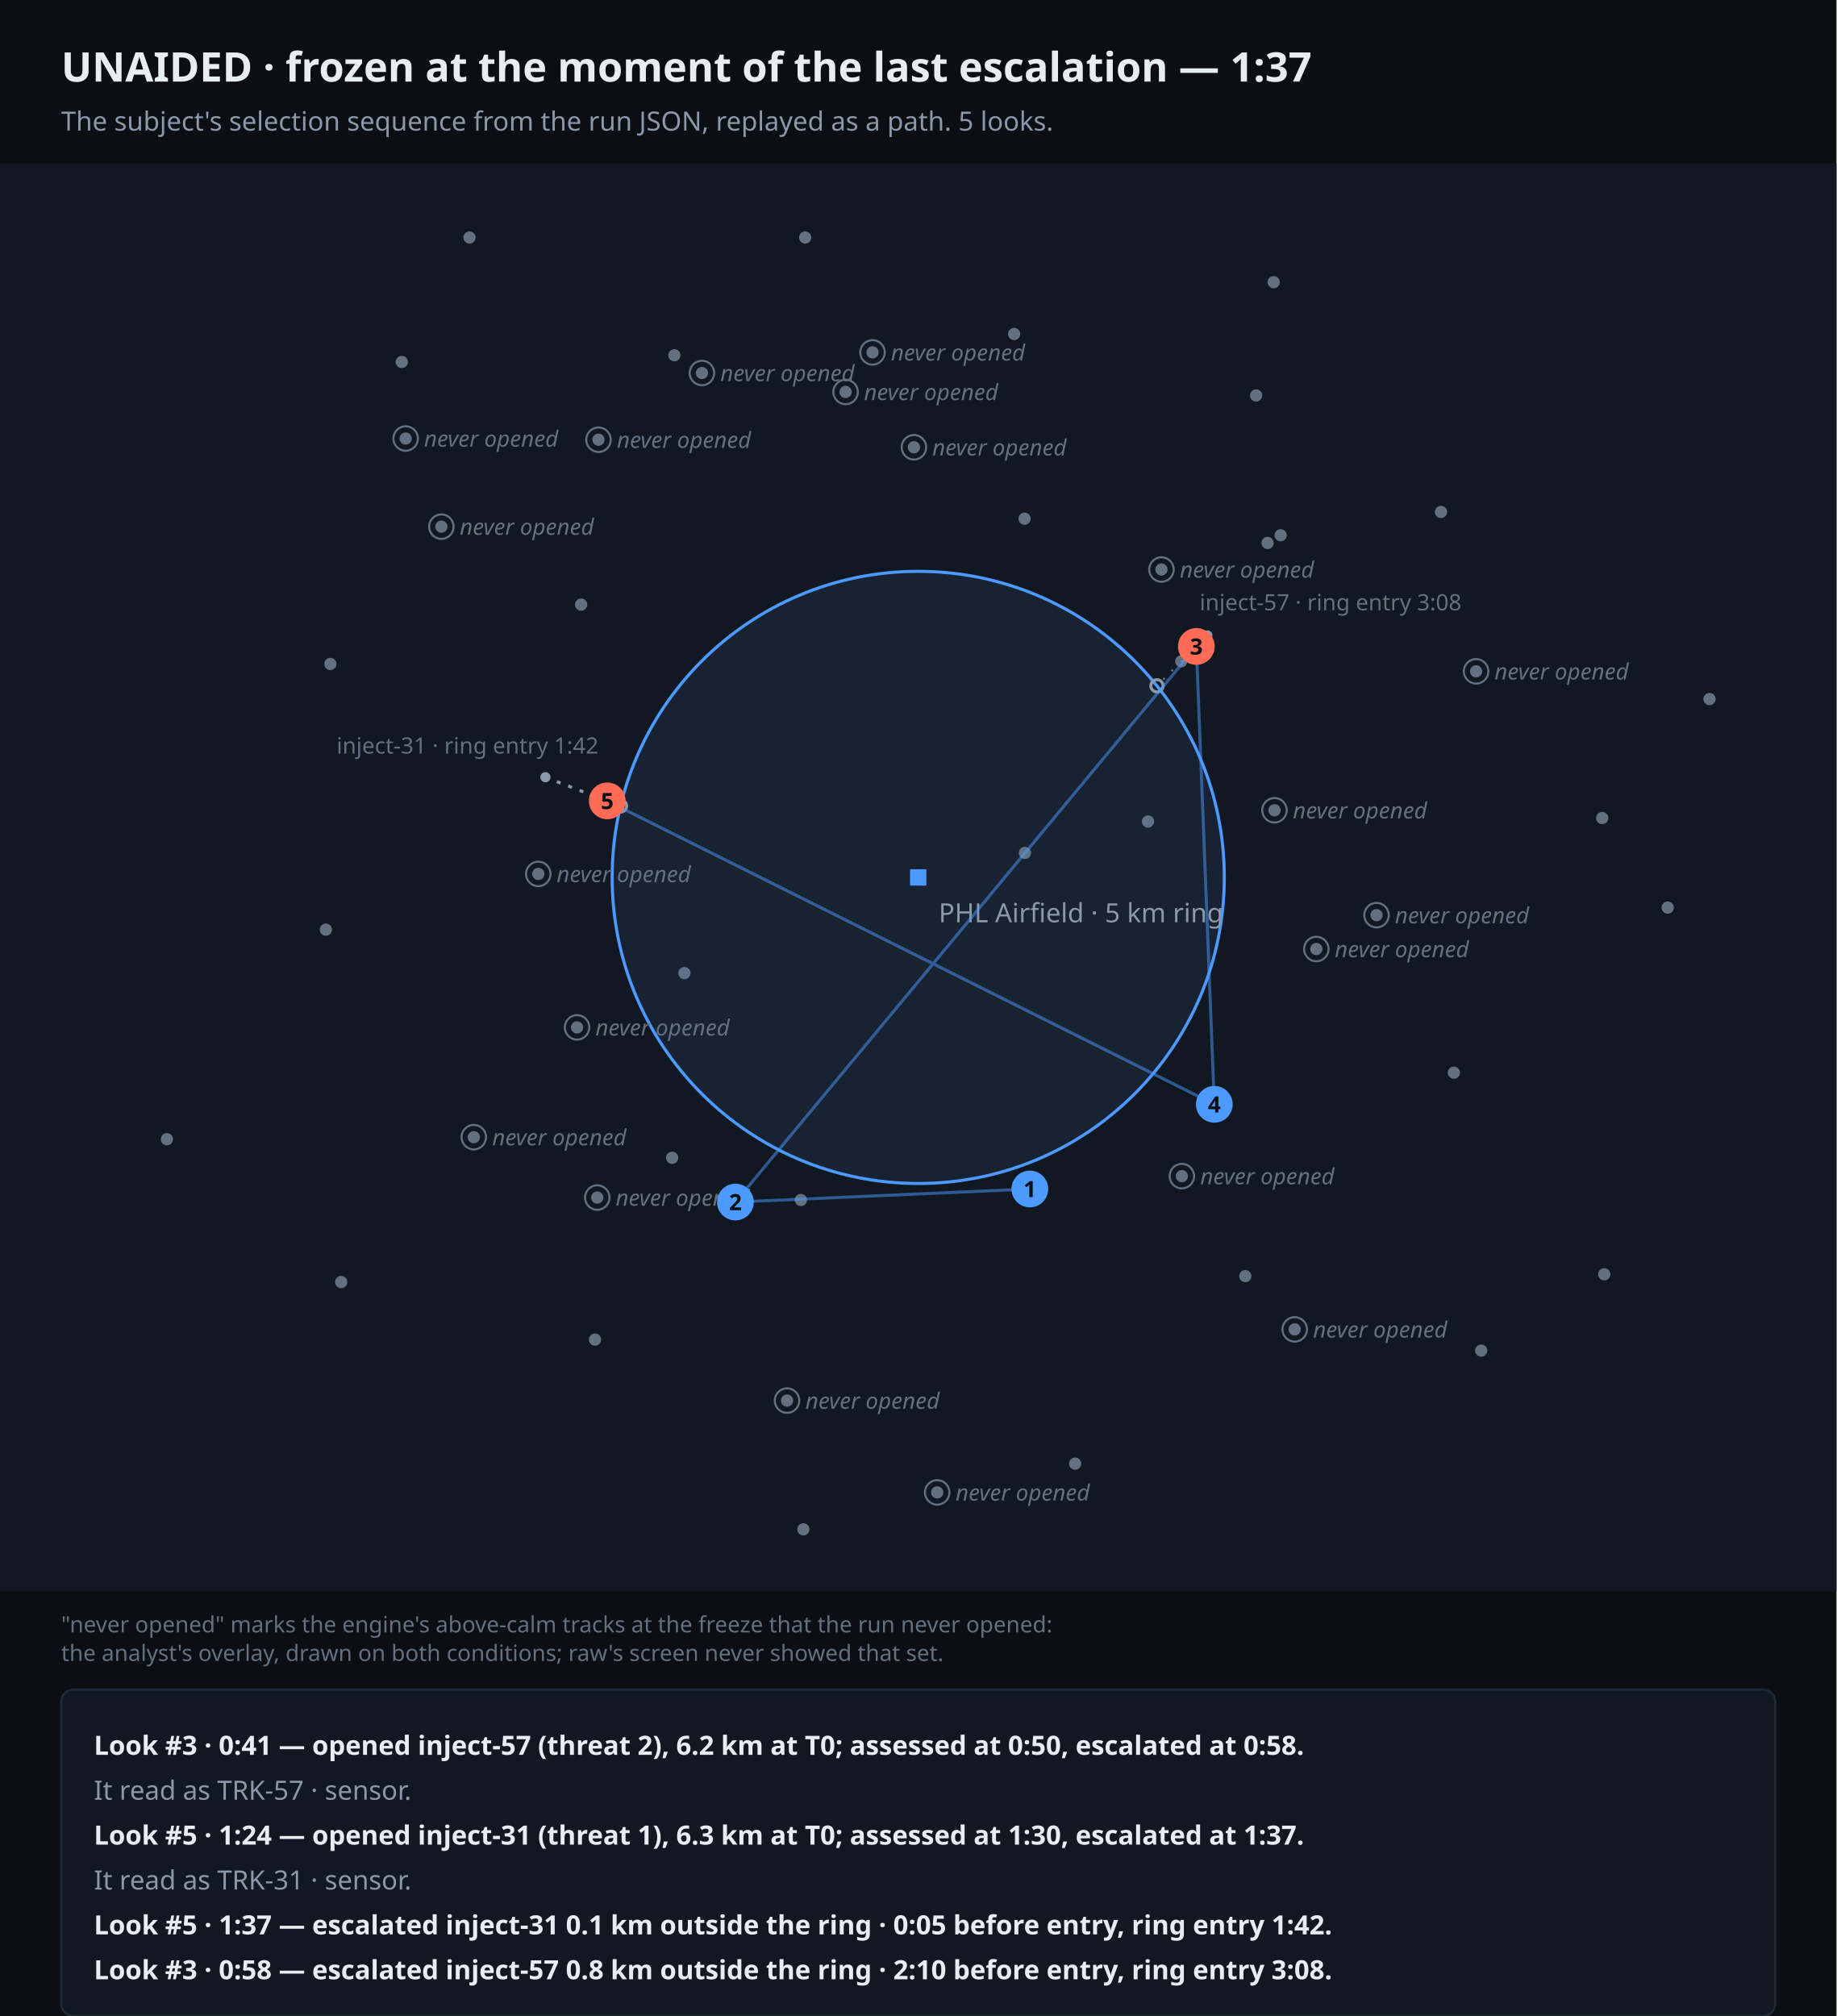
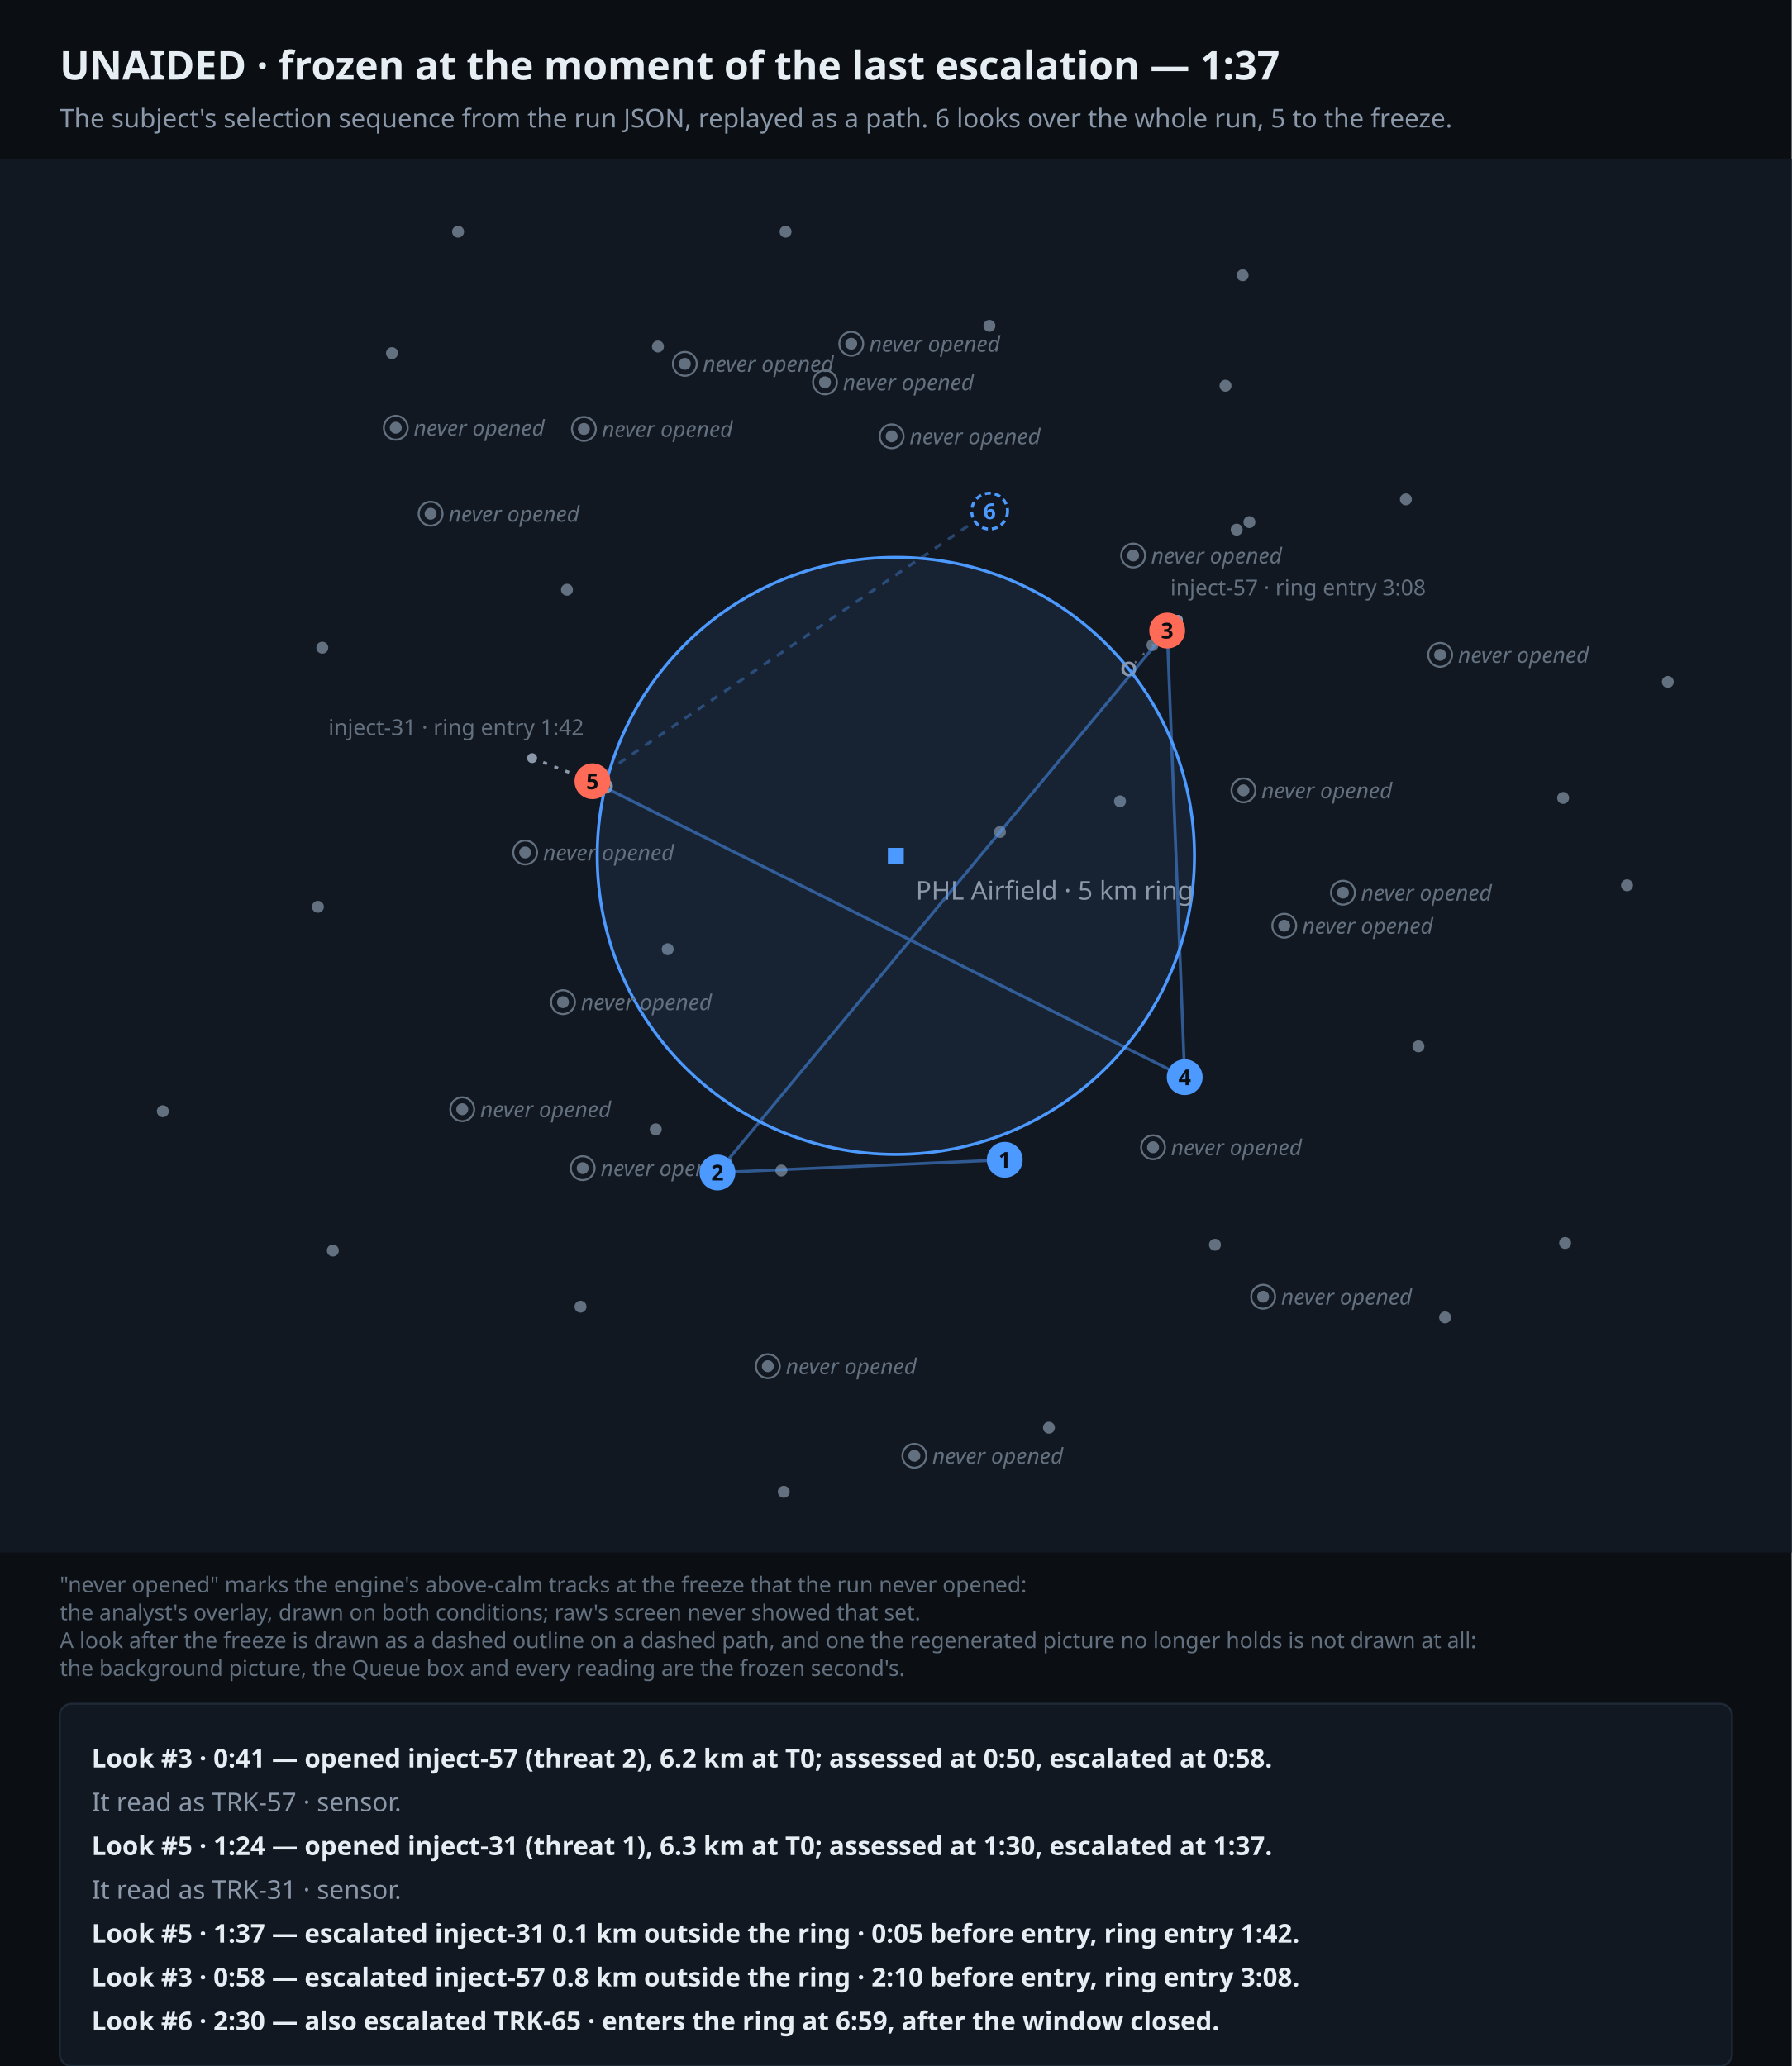
- <svg xmlns="http://www.w3.org/2000/svg" width="900" height="988" viewBox="0 0 900 988" data-subject="S05" data-scenario="03a" data-mode="raw" data-run="1">
-   <rect width="900" height="988" fill="#0b0f14" />
+ <svg xmlns="http://www.w3.org/2000/svg" width="900" height="1038" viewBox="0 0 900 1038" data-subject="S05" data-scenario="03a" data-mode="raw" data-run="1">
+   <rect width="900" height="1038" fill="#0b0f14" />
  <text x="30" y="40" font-family="system-ui, sans-serif" class="title" font-size="20" font-weight="700" fill="#e6edf3">UNAIDED · frozen at the moment of the last escalation — 1:37</text>
-   <text x="30" y="64" font-family="system-ui, sans-serif" class="subtitle" font-size="13" fill="#8b98a9">The subject's selection sequence from the run JSON, replayed as a path. 5 looks.</text>
+   <text x="30" y="64" font-family="system-ui, sans-serif" class="subtitle" font-size="13" fill="#8b98a9">The subject's selection sequence from the run JSON, replayed as a path. 6 looks over the whole run, 5 to the freeze.</text>
  <defs>
    <clipPath id="panel">
      <rect x="0" y="0" width="900" height="700" />
    </clipPath>
  </defs>
  <g class="map" transform="translate(0 80)" clip-path="url(#panel)">
    <rect width="900" height="700" fill="#121821" />
    <circle class="track" data-id="adsb-a33716" cx="502.3" cy="338" r="3" fill="#63707f" />
    <circle class="track" data-id="adsb-a3a178" cx="837.8" cy="262.6" r="3" fill="#63707f" />
    <circle class="track" data-id="adsb-a3b796" cx="81.8" cy="478.3" r="3" fill="#63707f" />
    <circle class="track" data-id="adsb-a43667" cx="627.6" cy="182.3" r="3" fill="#63707f" />
    <circle class="track" data-id="adsb-a7c7f2" cx="817.3" cy="364.8" r="3" fill="#63707f" />
    <circle class="track" data-id="adsb-a8021b" cx="562.6" cy="322.6" r="3" fill="#63707f" />
    <circle class="track" data-id="adsb-a89076" cx="335.4" cy="396.9" r="3" fill="#63707f" />
    <circle class="track" data-id="adsb-aa08fb" cx="624.2" cy="58.3" r="3" fill="#63707f" />
    <circle class="track" data-id="inject-100" cx="392.5" cy="508.1" r="3" fill="#63707f" />
    <circle class="track" data-id="inject-103" cx="497" cy="83.7" r="3" fill="#63707f" />
    <circle class="track" data-id="inject-104" cx="615.6" cy="113.8" r="3" fill="#63707f" />
    <circle class="track" data-id="inject-105" cx="706.2" cy="170.9" r="3" fill="#63707f" />
    <circle class="track" data-id="inject-106" cx="785.2" cy="320.9" r="3" fill="#63707f" />
    <circle class="track" data-id="inject-107" cx="712.5" cy="445.7" r="3" fill="#63707f" />
    <circle class="track" data-id="inject-108" cx="725.9" cy="581.9" r="3" fill="#63707f" />
    <circle class="track" data-id="inject-109" cx="526.9" cy="637.3" r="3" fill="#63707f" />
    <circle class="track" data-id="inject-110" cx="393.7" cy="669.5" r="3" fill="#63707f" />
    <circle class="track" data-id="inject-111" cx="291.6" cy="576.5" r="3" fill="#63707f" />
    <circle class="track" data-id="inject-112" cx="167.2" cy="548.3" r="3" fill="#63707f" />
    <circle class="track" data-id="inject-113" cx="159.7" cy="375.6" r="3" fill="#63707f" />
    <circle class="track" data-id="inject-114" cx="161.9" cy="245.4" r="3" fill="#63707f" />
    <circle class="track" data-id="inject-115" cx="196.9" cy="97.4" r="3" fill="#63707f" />
    <circle class="track" data-id="inject-116" cx="330.5" cy="94.1" r="3" fill="#63707f" />
    <circle class="track" data-id="inject-117" cx="394.6" cy="36.4" r="3" fill="#63707f" />
    <circle class="track" data-id="inject-118" cx="284.8" cy="216.3" r="3" fill="#63707f" />
    <circle class="track" data-id="inject-119" cx="786.2" cy="544.5" r="3" fill="#63707f" />
    <circle class="track" data-id="inject-12" cx="427.6" cy="92.7" r="3" fill="#63707f" />
    <circle class="track" data-id="inject-120" cx="569.2" cy="199.1" r="3" fill="#63707f" />
    <circle class="track" data-id="inject-121" cx="610.3" cy="545.4" r="3" fill="#63707f" />
    <circle class="track" data-id="inject-122" cx="230.1" cy="36.4" r="3" fill="#63707f" />
    <circle class="track" data-id="inject-123" cx="621.2" cy="186.1" r="3" fill="#63707f" />
    <circle class="track" data-id="inject-15" cx="624.6" cy="317.1" r="3" fill="#63707f" />
    <circle class="track" data-id="inject-20" cx="459.3" cy="651.4" r="3" fill="#63707f" />
    <circle class="track" data-id="inject-22" cx="447.9" cy="139.2" r="3" fill="#63707f" />
    <circle class="track" data-id="inject-25" cx="344" cy="102.8" r="3" fill="#63707f" />
    <circle class="track" data-id="inject-31" cx="302.3" cy="314.3" r="3" fill="#63707f" />
    <circle class="track" data-id="inject-35" cx="505" cy="502.6" r="3" fill="#63707f" />
    <circle class="track" data-id="inject-36" cx="329.4" cy="487.4" r="3" fill="#63707f" />
    <circle class="track" data-id="inject-45" cx="293.3" cy="135.5" r="3" fill="#63707f" />
    <circle class="track" data-id="inject-47" cx="216.3" cy="178.1" r="3" fill="#63707f" />
    <circle class="track" data-id="inject-48" cx="292.7" cy="506.9" r="3" fill="#63707f" />
    <circle class="track" data-id="inject-52" cx="198.8" cy="134.9" r="3" fill="#63707f" />
    <circle class="track" data-id="inject-56" cx="414.4" cy="112.1" r="3" fill="#63707f" />
    <circle class="track" data-id="inject-57" cx="578.9" cy="244.1" r="3" fill="#63707f" />
    <circle class="track" data-id="inject-58" cx="723.4" cy="249" r="3" fill="#63707f" />
    <circle class="track" data-id="inject-60" cx="263.8" cy="348.3" r="3" fill="#63707f" />
    <circle class="track" data-id="inject-62" cx="645.1" cy="385.1" r="3" fill="#63707f" />
    <circle class="track" data-id="inject-64" cx="634.5" cy="571.5" r="3" fill="#63707f" />
    <circle class="track" data-id="inject-65" cx="502.1" cy="174.2" r="3" fill="#63707f" />
    <circle class="track" data-id="inject-74" cx="589.9" cy="462" r="3" fill="#63707f" />
    <circle class="track" data-id="inject-84" cx="385.7" cy="606.4" r="3" fill="#63707f" />
    <circle class="track" data-id="inject-85" cx="232.2" cy="477.3" r="3" fill="#63707f" />
    <circle class="track" data-id="inject-86" cx="674.6" cy="368.5" r="3" fill="#63707f" />
    <circle class="track" data-id="inject-91" cx="579.2" cy="496.4" r="3" fill="#63707f" />
    <circle class="track" data-id="inject-94" cx="282.8" cy="423.5" r="3" fill="#63707f" />
    <circle class="ring" cx="450" cy="350" r="150" fill="#4c9aff" fill-opacity="0.08" stroke="#4c9aff" stroke-width="1.5" />
    <rect x="446" y="346" width="8" height="8" fill="#4c9aff" />
    <text x="460" y="372" font-family="system-ui, sans-serif" font-size="13" fill="#8b98a9">PHL Airfield · 5 km ring</text>
    <polyline points="267.3,300.9 267.6,301.1 268,301.2 268.3,301.3 268.7,301.5 269.1,301.6 269.4,301.7 269.8,301.9 270.1,302 270.5,302.2 270.9,302.3 271.2,302.4 271.6,302.6 271.9,302.7 272.3,302.8 272.7,303 273,303.1 273.4,303.3 273.8,303.4 274.1,303.5 274.5,303.7 274.8,303.8 275.2,304 275.6,304.1 275.9,304.2 276.3,304.4 276.6,304.5 277,304.6 277.4,304.8 277.7,304.9 278.1,305.1 278.5,305.2 278.8,305.3 279.2,305.5 279.5,305.6 279.9,305.8 280.2,305.9 280.6,306.1 281,306.2 281.3,306.3 281.7,306.5 282,306.6 282.4,306.7 282.8,306.9 283.1,307 283.5,307.2 283.9,307.3 284.2,307.4 284.6,307.6 284.9,307.7 285.3,307.8 285.7,308 286,308.1 286.4,308.3 286.7,308.4 287.1,308.5 287.5,308.7 287.8,308.8 288.2,309 288.6,309.1 288.9,309.2 289.3,309.4 289.6,309.5 290,309.6 290.3,309.8 290.7,309.9 291.1,310.1 291.4,310.2 291.8,310.3 292.1,310.5 292.5,310.6 292.9,310.7 293.2,310.9 293.6,311 294,311.2 294.3,311.3 294.7,311.4 295,311.6 295.4,311.7 295.8,311.8 296.1,312 296.5,312.1 296.8,312.3 297.2,312.4 297.6,312.5 297.9,312.7 298.3,312.8 298.7,313 299,313.1 299.4,313.2 299.7,313.4 300.1,313.5 300.4,313.6 300.8,313.8 301.2,313.9 301.5,314.1 301.9,314.2 302.3,314.3" fill="none" class="trail" data-id="inject-31" stroke="#8b98a9" stroke-width="1.5" stroke-dasharray="2 4" />
    <polyline points="302.3,314.3 302.6,314.5 303,314.6 303.3,314.7 303.7,314.9 304.1,315" fill="none" class="trail-ahead" data-id="inject-31" stroke="#63707f" stroke-width="1" stroke-dasharray="1 5" />
    <circle class="trail-first" data-id="inject-31" cx="267.3" cy="300.9" r="2.5" fill="#8b98a9" />
    <circle class="entry" data-id="inject-31" cx="304.1" cy="315" r="3" fill="none" stroke="#8b98a9" stroke-width="1.5" />
    <polyline points="591.7,231.4 591.5,231.5 591.4,231.7 591.3,231.8 591.1,231.9 591,232.1 590.9,232.2 590.7,232.3 590.6,232.4 590.5,232.6 590.4,232.7 590.2,232.8 590.1,233 590,233.1 589.8,233.2 589.7,233.4 589.6,233.5 589.4,233.6 589.3,233.8 589.2,233.9 589,234 588.9,234.1 588.8,234.3 588.7,234.4 588.5,234.6 588.4,234.7 588.3,234.8 588.1,235 588,235.1 587.9,235.2 587.7,235.4 587.6,235.5 587.5,235.6 587.3,235.7 587.2,235.9 587.1,236 586.9,236.1 586.8,236.3 586.7,236.4 586.6,236.5 586.4,236.7 586.3,236.8 586.2,236.9 586,237.1 585.9,237.2 585.8,237.3 585.6,237.4 585.5,237.6 585.4,237.7 585.2,237.8 585.1,238 585,238.1 584.8,238.2 584.7,238.4 584.6,238.5 584.5,238.6 584.3,238.8 584.2,238.9 584,239 583.9,239.1 583.8,239.3 583.7,239.4 583.5,239.5 583.4,239.7 583.3,239.8 583.2,239.9 583,240.1 582.9,240.2 582.7,240.3 582.6,240.5 582.5,240.6 582.4,240.7 582.2,240.9 582.1,241 581.9,241.1 581.8,241.2 581.7,241.4 581.6,241.5 581.4,241.6 581.3,241.8 581.2,241.9 581,242 580.9,242.2 580.8,242.3 580.6,242.4 580.5,242.6 580.4,242.7 580.3,242.8 580.1,242.9 580,243.1 579.9,243.2 579.7,243.3 579.6,243.5 579.5,243.6 579.3,243.7 579.2,243.9 579.1,244 578.9,244.1" fill="none" class="trail" data-id="inject-57" stroke="#8b98a9" stroke-width="1.5" stroke-dasharray="2 4" />
    <polyline points="578.9,244.1 578.8,244.3 578.7,244.4 578.5,244.5 578.4,244.6 578.3,244.8 578.2,244.9 578,245 577.9,245.2 577.8,245.3 577.6,245.4 577.5,245.6 577.4,245.7 577.2,245.8 577.1,246 577,246.1 576.8,246.2 576.7,246.3 576.6,246.5 576.4,246.6 576.3,246.7 576.2,246.9 576.1,247 575.9,247.1 575.8,247.3 575.7,247.4 575.5,247.5 575.4,247.7 575.3,247.8 575.1,247.9 575,248 574.9,248.2 574.7,248.3 574.6,248.4 574.5,248.6 574.4,248.7 574.2,248.8 574.1,249 573.9,249.1 573.8,249.2 573.7,249.4 573.6,249.5 573.4,249.6 573.3,249.7 573.2,249.9 573,250 572.9,250.1 572.8,250.3 572.6,250.4 572.5,250.5 572.4,250.7 572.3,250.8 572.1,250.9 572,251.1 571.8,251.2 571.7,251.3 571.6,251.4 571.5,251.6 571.3,251.7 571.2,251.8 571.1,252 570.9,252.1 570.8,252.2 570.7,252.4 570.5,252.5 570.4,252.7 570.3,252.8 570.2,252.9 570,253 569.9,253.2 569.7,253.3 569.6,253.4 569.5,253.6 569.4,253.7 569.2,253.8 569.1,254 569,254.1 568.8,254.2 568.7,254.4 568.6,254.5 568.4,254.6 568.3,254.7 568.2,254.9 568.1,255 567.9,255.1 567.8,255.3 567.6,255.4 567.5,255.5 567.4,255.7 567.3,255.8 567.1,255.9 567,256.1" fill="none" class="trail-ahead" data-id="inject-57" stroke="#63707f" stroke-width="1" stroke-dasharray="1 5" />
    <circle class="trail-first" data-id="inject-57" cx="591.7" cy="231.4" r="2.5" fill="#8b98a9" />
    <circle class="entry" data-id="inject-57" cx="567" cy="256.1" r="3" fill="none" stroke="#8b98a9" stroke-width="1.5" />
    <circle class="never-opened" data-id="inject-15" cx="624.6" cy="317.1" r="6" fill="none" stroke="#63707f" stroke-width="1" />
    <text x="633.6" y="321.1" font-family="system-ui, sans-serif" font-size="11" font-style="italic" fill="#63707f">never opened</text>
    <circle class="never-opened" data-id="inject-94" cx="282.8" cy="423.5" r="6" fill="none" stroke="#63707f" stroke-width="1" />
    <text x="291.8" y="427.5" font-family="system-ui, sans-serif" font-size="11" font-style="italic" fill="#63707f">never opened</text>
    <circle class="never-opened" data-id="inject-62" cx="645.1" cy="385.1" r="6" fill="none" stroke="#63707f" stroke-width="1" />
    <text x="654.1" y="389.1" font-family="system-ui, sans-serif" font-size="11" font-style="italic" fill="#63707f">never opened</text>
    <circle class="never-opened" data-id="inject-48" cx="292.7" cy="506.9" r="6" fill="none" stroke="#63707f" stroke-width="1" />
    <text x="301.7" y="510.9" font-family="system-ui, sans-serif" font-size="11" font-style="italic" fill="#63707f">never opened</text>
    <circle class="never-opened" data-id="inject-45" cx="293.3" cy="135.5" r="6" fill="none" stroke="#63707f" stroke-width="1" />
    <text x="302.3" y="139.5" font-family="system-ui, sans-serif" font-size="11" font-style="italic" fill="#63707f">never opened</text>
    <circle class="never-opened" data-id="inject-86" cx="674.6" cy="368.5" r="6" fill="none" stroke="#63707f" stroke-width="1" />
    <text x="683.6" y="372.5" font-family="system-ui, sans-serif" font-size="11" font-style="italic" fill="#63707f">never opened</text>
    <circle class="never-opened" data-id="inject-12" cx="427.6" cy="92.7" r="6" fill="none" stroke="#63707f" stroke-width="1" />
    <text x="436.6" y="96.7" font-family="system-ui, sans-serif" font-size="11" font-style="italic" fill="#63707f">never opened</text>
    <circle class="never-opened" data-id="inject-25" cx="344" cy="102.8" r="6" fill="none" stroke="#63707f" stroke-width="1" />
    <text x="353" y="106.8" font-family="system-ui, sans-serif" font-size="11" font-style="italic" fill="#63707f">never opened</text>
    <circle class="never-opened" data-id="inject-20" cx="459.3" cy="651.4" r="6" fill="none" stroke="#63707f" stroke-width="1" />
    <text x="468.3" y="655.4" font-family="system-ui, sans-serif" font-size="11" font-style="italic" fill="#63707f">never opened</text>
    <circle class="never-opened" data-id="inject-64" cx="634.5" cy="571.5" r="6" fill="none" stroke="#63707f" stroke-width="1" />
    <text x="643.5" y="575.5" font-family="system-ui, sans-serif" font-size="11" font-style="italic" fill="#63707f">never opened</text>
    <circle class="never-opened" data-id="inject-85" cx="232.2" cy="477.3" r="6" fill="none" stroke="#63707f" stroke-width="1" />
    <text x="241.2" y="481.3" font-family="system-ui, sans-serif" font-size="11" font-style="italic" fill="#63707f">never opened</text>
    <circle class="never-opened" data-id="inject-58" cx="723.4" cy="249" r="6" fill="none" stroke="#63707f" stroke-width="1" />
    <text x="732.4" y="253" font-family="system-ui, sans-serif" font-size="11" font-style="italic" fill="#63707f">never opened</text>
    <circle class="never-opened" data-id="inject-52" cx="198.8" cy="134.9" r="6" fill="none" stroke="#63707f" stroke-width="1" />
    <text x="207.8" y="138.9" font-family="system-ui, sans-serif" font-size="11" font-style="italic" fill="#63707f">never opened</text>
    <circle class="never-opened" data-id="inject-60" cx="263.8" cy="348.3" r="6" fill="none" stroke="#63707f" stroke-width="1" />
    <text x="272.8" y="352.3" font-family="system-ui, sans-serif" font-size="11" font-style="italic" fill="#63707f">never opened</text>
    <circle class="never-opened" data-id="inject-91" cx="579.2" cy="496.4" r="6" fill="none" stroke="#63707f" stroke-width="1" />
    <text x="588.2" y="500.4" font-family="system-ui, sans-serif" font-size="11" font-style="italic" fill="#63707f">never opened</text>
    <circle class="never-opened" data-id="inject-22" cx="447.9" cy="139.2" r="6" fill="none" stroke="#63707f" stroke-width="1" />
    <text x="456.9" y="143.2" font-family="system-ui, sans-serif" font-size="11" font-style="italic" fill="#63707f">never opened</text>
    <circle class="never-opened" data-id="inject-56" cx="414.4" cy="112.1" r="6" fill="none" stroke="#63707f" stroke-width="1" />
    <text x="423.4" y="116.1" font-family="system-ui, sans-serif" font-size="11" font-style="italic" fill="#63707f">never opened</text>
    <circle class="never-opened" data-id="inject-120" cx="569.2" cy="199.1" r="6" fill="none" stroke="#63707f" stroke-width="1" />
    <text x="578.2" y="203.1" font-family="system-ui, sans-serif" font-size="11" font-style="italic" fill="#63707f">never opened</text>
    <circle class="never-opened" data-id="inject-84" cx="385.7" cy="606.4" r="6" fill="none" stroke="#63707f" stroke-width="1" />
    <text x="394.7" y="610.4" font-family="system-ui, sans-serif" font-size="11" font-style="italic" fill="#63707f">never opened</text>
    <circle class="never-opened" data-id="inject-47" cx="216.3" cy="178.1" r="6" fill="none" stroke="#63707f" stroke-width="1" />
    <text x="225.3" y="182.1" font-family="system-ui, sans-serif" font-size="11" font-style="italic" fill="#63707f">never opened</text>
    <polyline points="504.7,502.7 360.4,509.1 586.3,236.8 595.1,461.2 297.6,312.5" fill="none" class="path" stroke="#4c9aff" stroke-opacity="0.5" stroke-width="1.5" />
+     <polyline points="297.6,312.5 497.1,176.8" fill="none" class="path-late" stroke="#4c9aff" stroke-opacity="0.35" stroke-width="1.5" stroke-dasharray="4 4" />
    <circle class="hop" data-k="1" data-id="inject-35" data-t="12" cx="504.7" cy="502.7" r="9" fill="#4c9aff" />
    <text x="504.7" y="506.7" font-family="system-ui, sans-serif" font-size="11" font-weight="700" text-anchor="middle" fill="#0b0f14">1</text>
    <circle class="hop" data-k="2" data-id="inject-36" data-t="27" cx="360.4" cy="509.1" r="9" fill="#4c9aff" />
    <text x="360.4" y="513.1" font-family="system-ui, sans-serif" font-size="11" font-weight="700" text-anchor="middle" fill="#0b0f14">2</text>
    <circle class="hop" data-k="3" data-id="inject-57" data-t="41" cx="586.3" cy="236.8" r="9" fill="#ff6b57" />
    <text x="586.3" y="240.8" font-family="system-ui, sans-serif" font-size="11" font-weight="700" text-anchor="middle" fill="#0b0f14">3</text>
    <circle class="hop" data-k="4" data-id="inject-74" data-t="66" cx="595.1" cy="461.2" r="9" fill="#4c9aff" />
    <text x="595.1" y="465.2" font-family="system-ui, sans-serif" font-size="11" font-weight="700" text-anchor="middle" fill="#0b0f14">4</text>
    <circle class="hop" data-k="5" data-id="inject-31" data-t="84" cx="297.6" cy="312.5" r="9" fill="#ff6b57" />
    <text x="297.6" y="316.5" font-family="system-ui, sans-serif" font-size="11" font-weight="700" text-anchor="middle" fill="#0b0f14">5</text>
+     <circle class="hop-late" data-k="6" data-id="inject-65" data-t="130" cx="497.1" cy="176.8" r="9" fill="#121821" stroke="#4c9aff" stroke-width="1.5" stroke-dasharray="3 2" />
+     <text x="497.1" y="180.8" font-family="system-ui, sans-serif" font-size="11" font-weight="700" text-anchor="middle" fill="#4c9aff">6</text>
    <text x="293.3" y="289.3" font-family="system-ui, sans-serif" class="threat-label" data-id="inject-31" font-size="11" text-anchor="end" fill="#63707f">inject-31 · ring entry 1:42</text>
    <text x="587.9" y="219.1" font-family="system-ui, sans-serif" class="threat-label" data-id="inject-57" font-size="11" fill="#63707f">inject-57 · ring entry 3:08</text>
  </g>
  <text x="30" y="800" font-family="system-ui, sans-serif" class="footnote" font-size="11" fill="#63707f">"never opened" marks the engine's above-calm tracks at the freeze that the run never opened:</text>
  <text x="30" y="814" font-family="system-ui, sans-serif" class="footnote" font-size="11" fill="#63707f">the analyst's overlay, drawn on both conditions; raw's screen never showed that set.</text>
-   <rect x="30" y="828" width="840" height="160" rx="6" fill="#121821" stroke="#1f2a37" />
-   <text x="46" y="860" font-family="system-ui, sans-serif" class="caption" font-size="13" font-weight="600" fill="#e6edf3">Look #3 · 0:41 — opened inject-57 (threat 2), 6.2 km at T0; assessed at 0:50, escalated at 0:58.</text>
-   <text x="46" y="882" font-family="system-ui, sans-serif" class="caption" font-size="13" fill="#8b98a9">It read as TRK-57 · sensor.</text>
-   <text x="46" y="904" font-family="system-ui, sans-serif" class="caption" font-size="13" font-weight="600" fill="#e6edf3">Look #5 · 1:24 — opened inject-31 (threat 1), 6.3 km at T0; assessed at 1:30, escalated at 1:37.</text>
-   <text x="46" y="926" font-family="system-ui, sans-serif" class="caption" font-size="13" fill="#8b98a9">It read as TRK-31 · sensor.</text>
-   <text x="46" y="948" font-family="system-ui, sans-serif" class="caption" font-size="13" font-weight="600" fill="#e6edf3">Look #5 · 1:37 — escalated inject-31 0.1 km outside the ring · 0:05 before entry, ring entry 1:42.</text>
-   <text x="46" y="970" font-family="system-ui, sans-serif" class="caption" font-size="13" font-weight="600" fill="#e6edf3">Look #3 · 0:58 — escalated inject-57 0.8 km outside the ring · 2:10 before entry, ring entry 3:08.</text>
+   <text x="30" y="828" font-family="system-ui, sans-serif" class="footnote" font-size="11" fill="#63707f">A look after the freeze is drawn as a dashed outline on a dashed path, and one the regenerated picture no longer holds is not drawn at all:</text>
+   <text x="30" y="842" font-family="system-ui, sans-serif" class="footnote" font-size="11" fill="#63707f">the background picture, the Queue box and every reading are the frozen second's.</text>
+   <rect x="30" y="856" width="840" height="182" rx="6" fill="#121821" stroke="#1f2a37" />
+   <text x="46" y="888" font-family="system-ui, sans-serif" class="caption" font-size="13" font-weight="600" fill="#e6edf3">Look #3 · 0:41 — opened inject-57 (threat 2), 6.2 km at T0; assessed at 0:50, escalated at 0:58.</text>
+   <text x="46" y="910" font-family="system-ui, sans-serif" class="caption" font-size="13" fill="#8b98a9">It read as TRK-57 · sensor.</text>
+   <text x="46" y="932" font-family="system-ui, sans-serif" class="caption" font-size="13" font-weight="600" fill="#e6edf3">Look #5 · 1:24 — opened inject-31 (threat 1), 6.3 km at T0; assessed at 1:30, escalated at 1:37.</text>
+   <text x="46" y="954" font-family="system-ui, sans-serif" class="caption" font-size="13" fill="#8b98a9">It read as TRK-31 · sensor.</text>
+   <text x="46" y="976" font-family="system-ui, sans-serif" class="caption" font-size="13" font-weight="600" fill="#e6edf3">Look #5 · 1:37 — escalated inject-31 0.1 km outside the ring · 0:05 before entry, ring entry 1:42.</text>
+   <text x="46" y="998" font-family="system-ui, sans-serif" class="caption" font-size="13" font-weight="600" fill="#e6edf3">Look #3 · 0:58 — escalated inject-57 0.8 km outside the ring · 2:10 before entry, ring entry 3:08.</text>
+   <text x="46" y="1020" font-family="system-ui, sans-serif" class="caption" font-size="13" font-weight="600" fill="#e6edf3">Look #6 · 2:30 — also escalated TRK-65 · enters the ring at 6:59, after the window closed.</text>
</svg>
